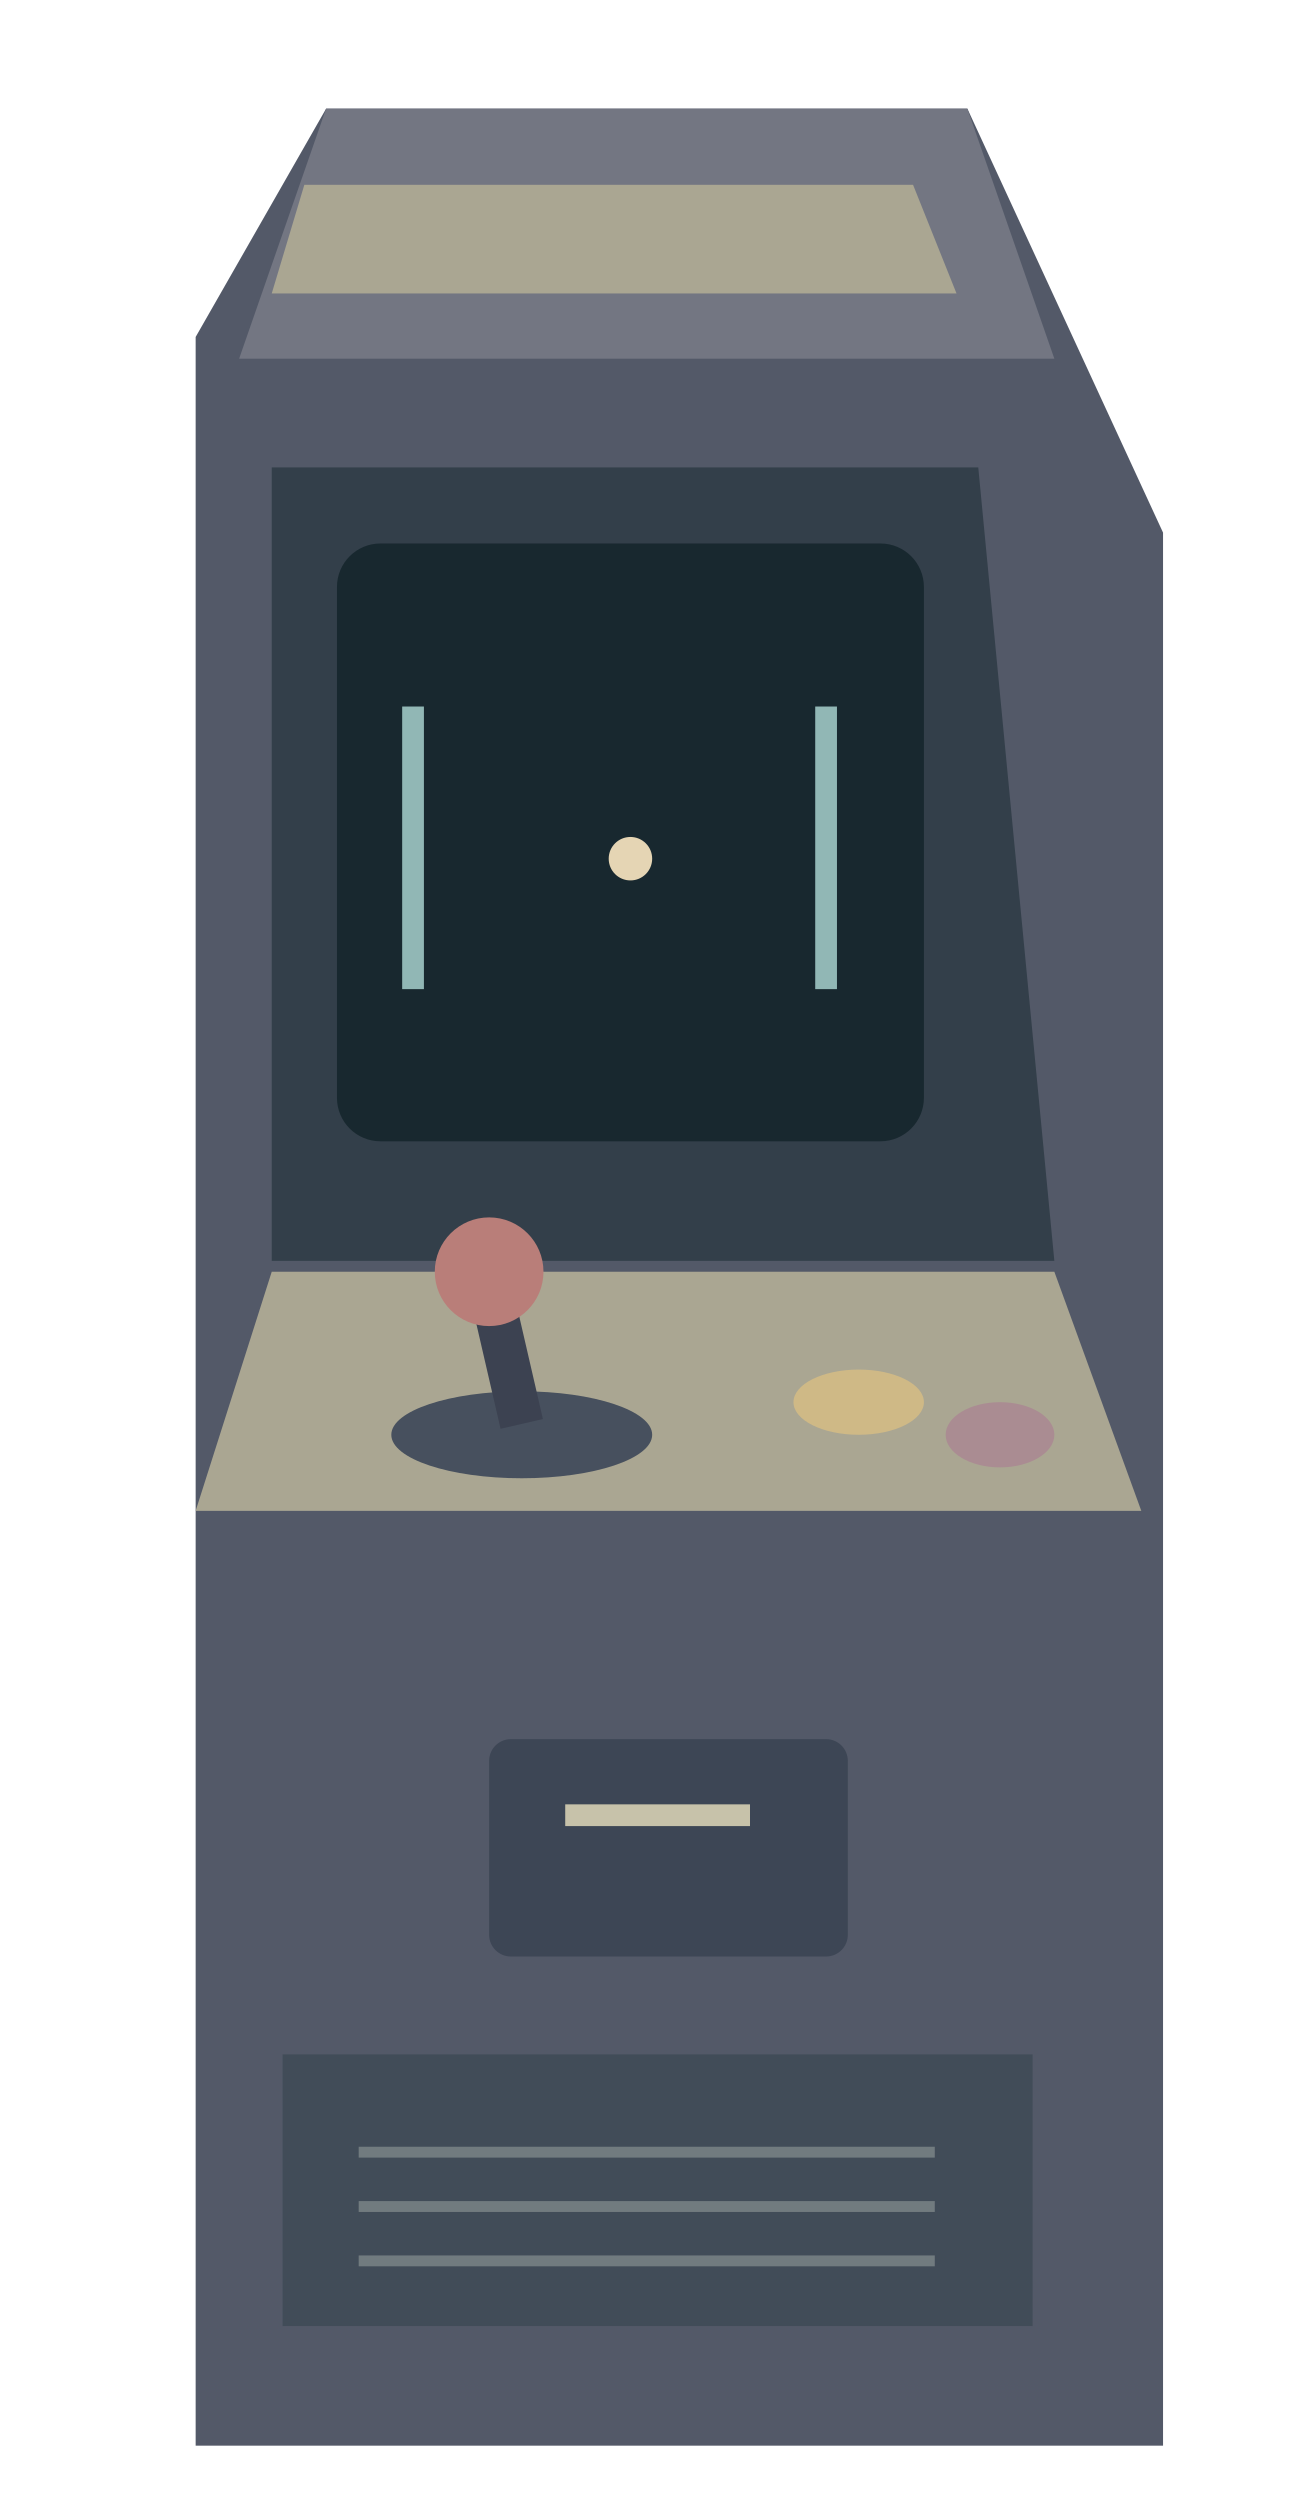
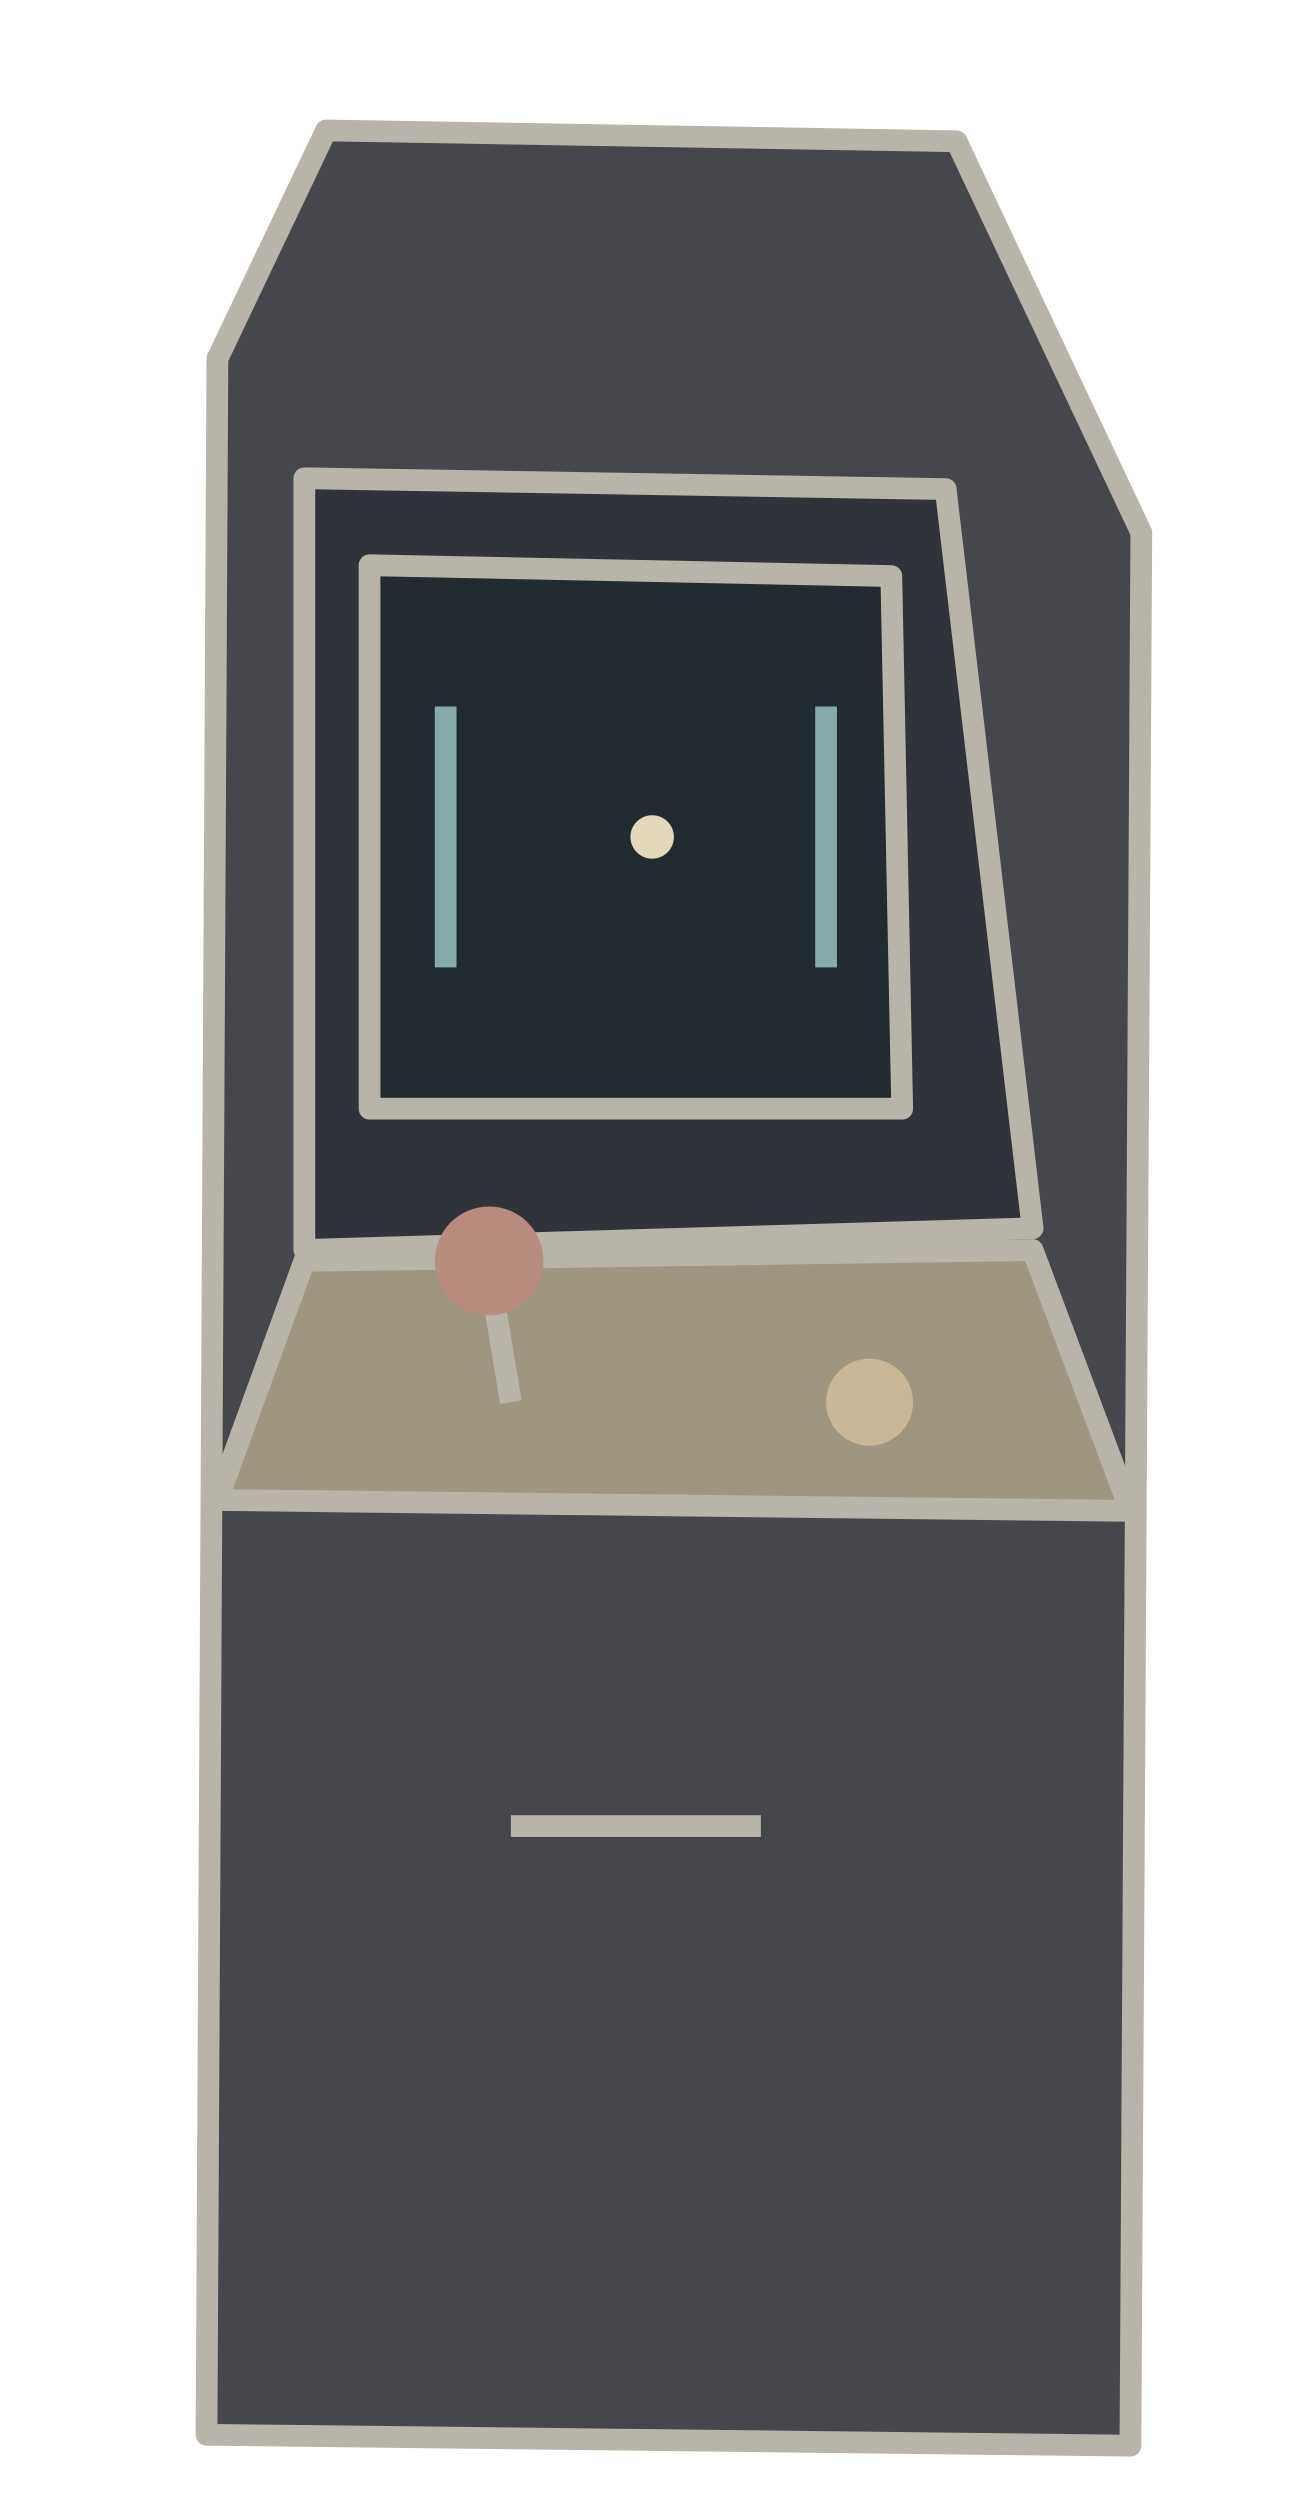
<svg xmlns="http://www.w3.org/2000/svg" width="120" height="230" viewBox="0 0 120 230">
-   <path fill="#535968" d="M18 225 L18 31 L30 10 L89 10 L107 49 L107 225Z" />
-   <path fill="#737682" d="M30 10 L89 10 L97 33 L22 33Z" />
-   <path fill="#AAA692" d="M28 17 L84 17 L88 27 L25 27Z" />
-   <path fill="#333F4A" d="M25 43 L90 43 L97 116 L25 116Z" />
-   <rect fill="#18282F" x="31" y="50" width="54" height="55" rx="4" />
-   <path stroke="#91B7B5" stroke-width="2" d="M38 65 L38 91 M76 65 L76 91" />
-   <circle fill="#E5D5B4" cx="58" cy="79" r="2" />
-   <path fill="#AAA692" d="M25 117 L97 117 L105 139 L18 139Z" />
-   <ellipse fill="#47505E" cx="48" cy="132" rx="12" ry="4" />
-   <path stroke="#3C4251" stroke-width="4" d="M48 131 L45 118" />
-   <circle fill="#B97E79" cx="45" cy="117" r="5" />
-   <ellipse fill="#CFB986" cx="79" cy="129" rx="6" ry="3" />
-   <ellipse fill="#AA8C92" cx="92" cy="132" rx="5" ry="3" />
-   <rect fill="#3D4655" x="45" y="160" width="33" height="20" rx="2" />
-   <path stroke="#C7C2AA" stroke-width="2" d="M52 167 L69 167" />
-   <path fill="#414C58" d="M26 189 L95 189 L95 214 L26 214Z" />
-   <path stroke="#717B7F" d="M33 198 L86 198 M33 203 L86 203 M33 208 L86 208" />
+   <g stroke="#b9b4a9" stroke-width="2" stroke-linejoin="round">
+     <path fill="#46474d" d="M19 224 L20 33 L30 12 L88 13 L105 49 L104 225Z" />
+     <path fill="#30343a" d="M28 44 L87 45 L95 113 L28 115Z" />
+     <path fill="#222c30" d="M34 52 L82 53 L83 102 L34 102Z" />
+     <path fill="#9e9681" d="M28 116 L95 115 L104 139 L20 138Z" />
+     <path fill="none" d="M47 129 L45 117 M47 168 L70 168" />
+   </g>
+   <circle fill="#b88d80" cx="45" cy="116" r="5" />
+   <circle fill="#c9b896" cx="80" cy="129" r="4" />
+   <g fill="none" stroke="#87abaa" stroke-width="2">
+     <path d="M41 65 L41 89 M76 65 L76 89" />
+   </g>
+   <circle fill="#e3d7bc" cx="60" cy="77" r="2" />
</svg>
